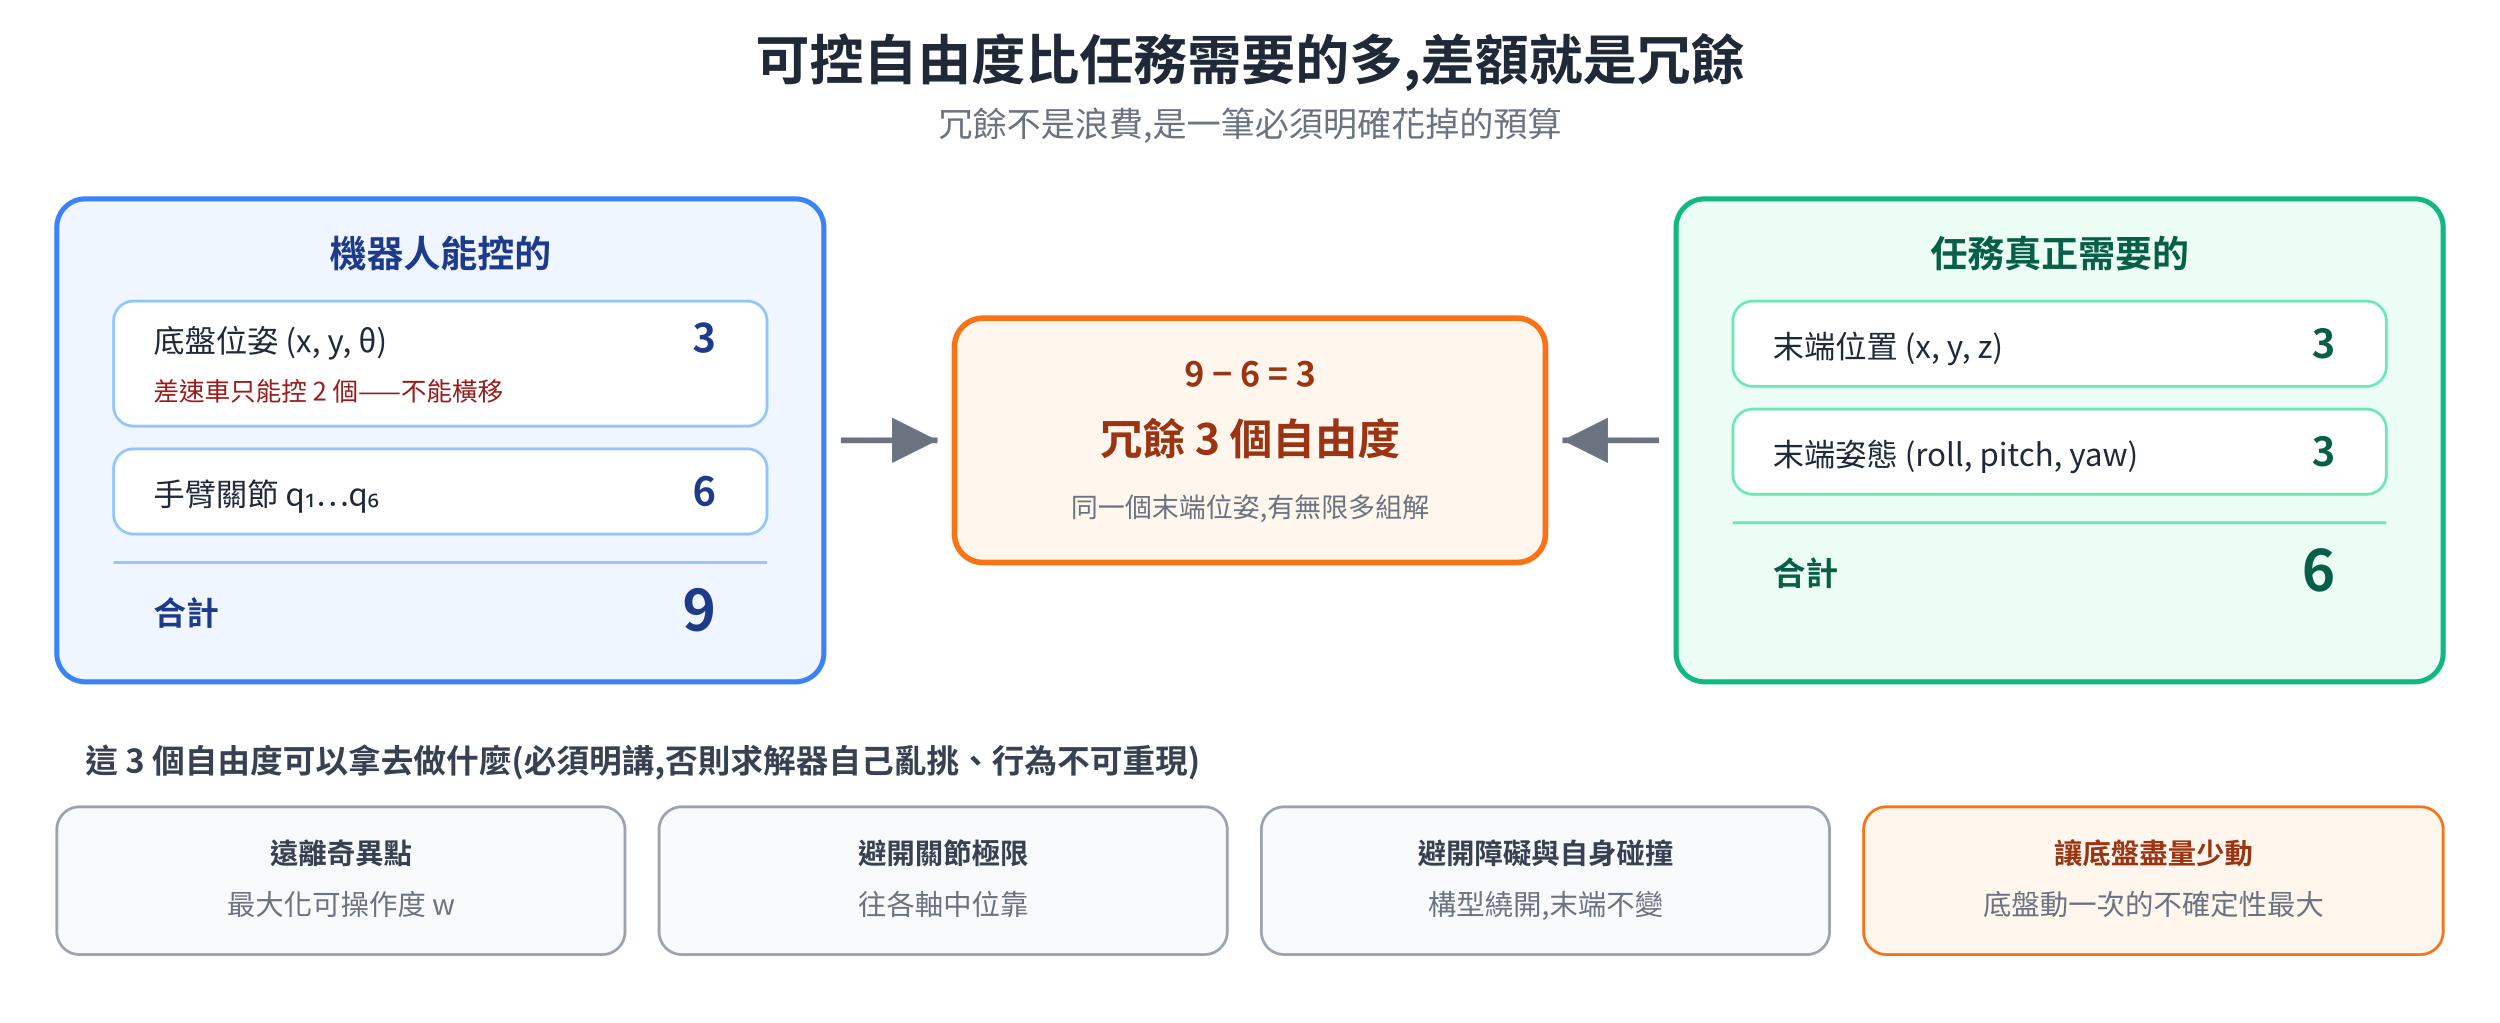
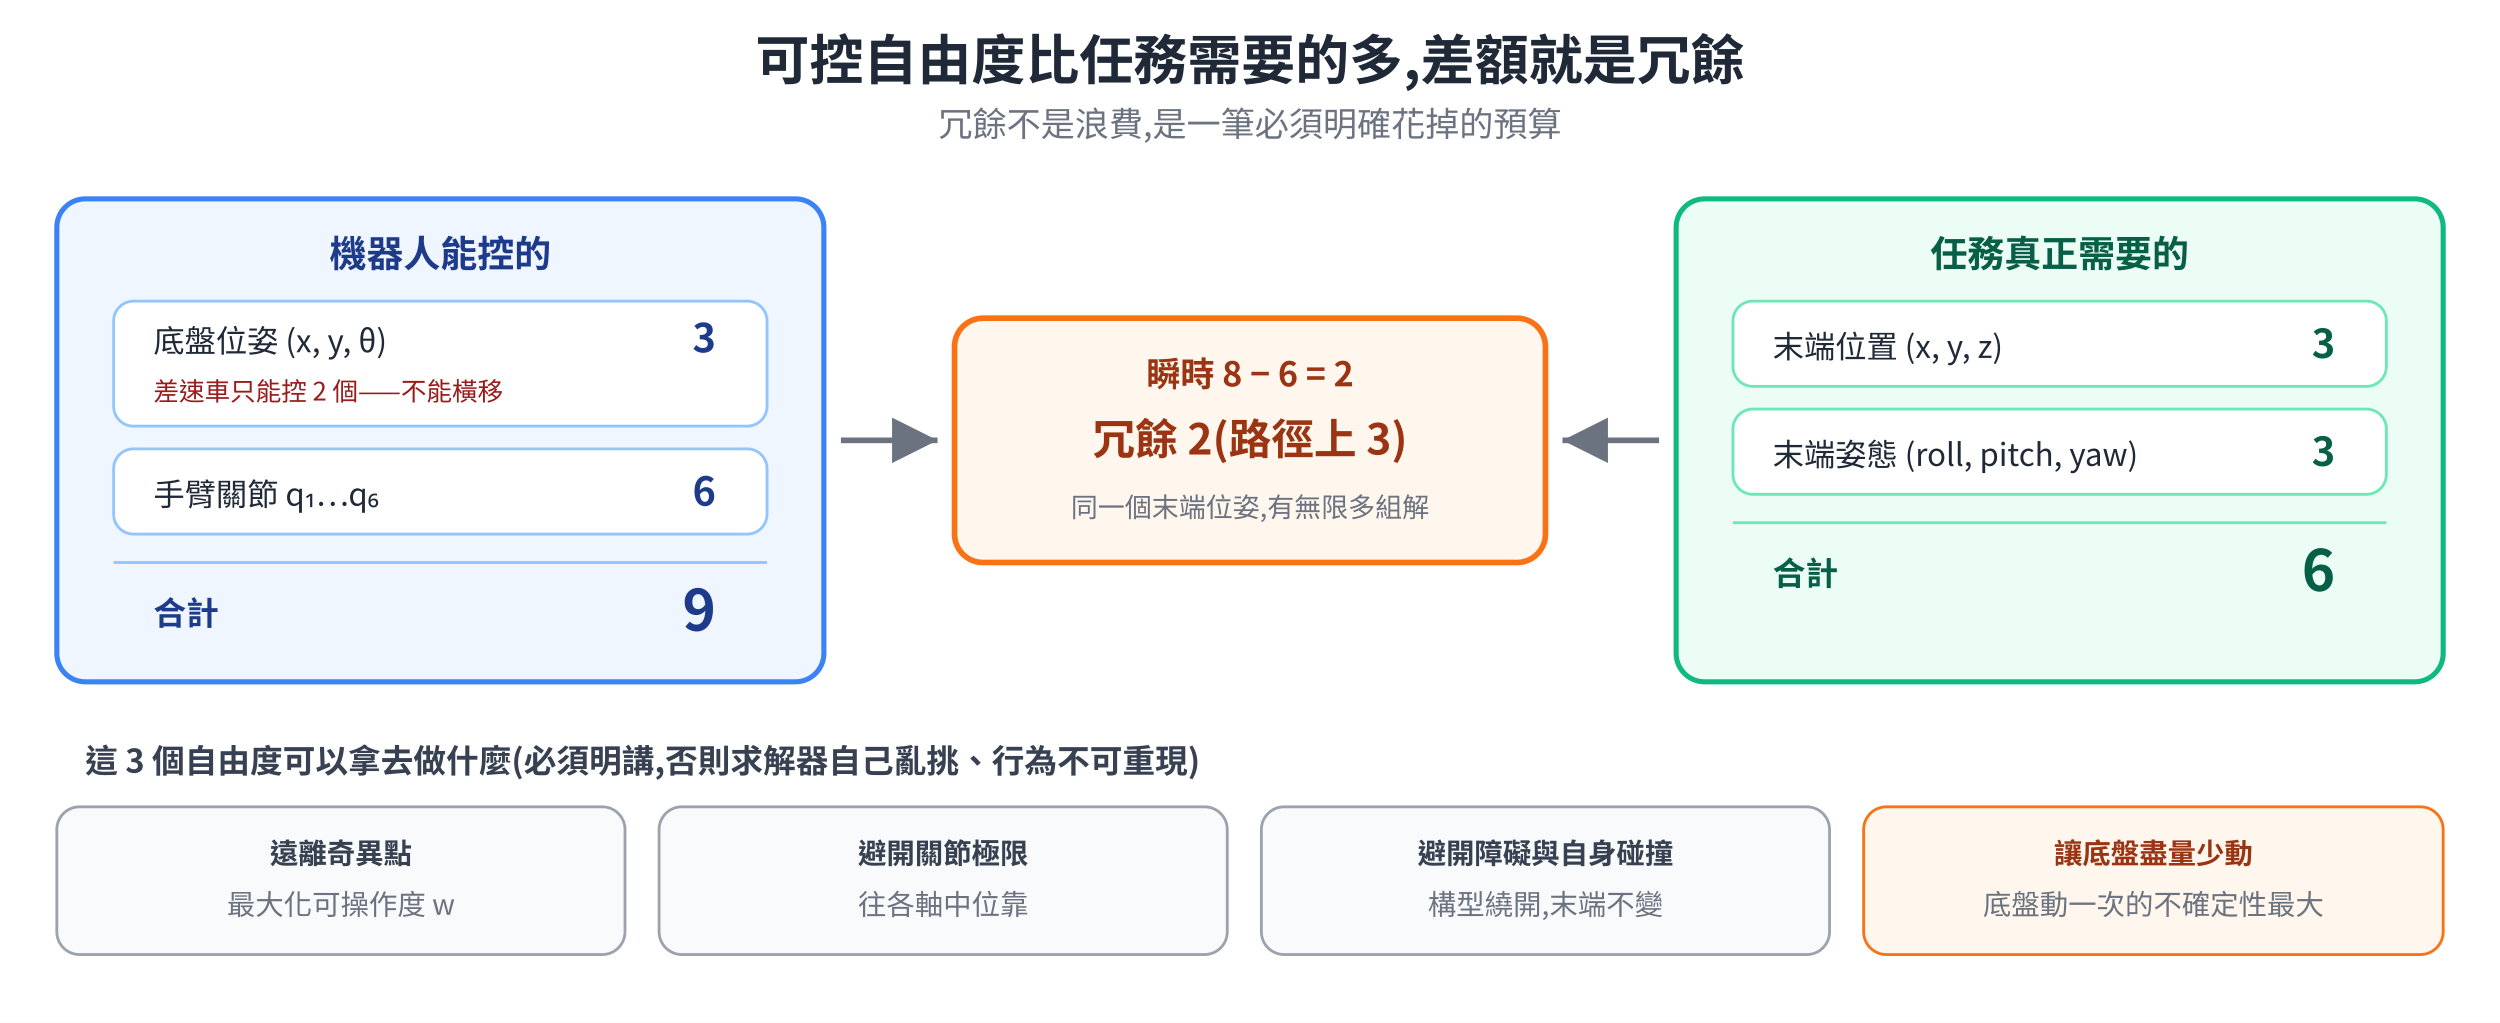
<svg xmlns="http://www.w3.org/2000/svg" viewBox="0 0 880 360" font-family="'Noto Sans CJK TC','PingFang TC','Microsoft JhengHei',sans-serif">
  <defs>
    <marker id="mrA" markerWidth="10" markerHeight="10" refX="8" refY="4" orient="auto">
      <path d="M0,0 L8,4 L0,8 Z" fill="#6B7280" />
    </marker>
  </defs>
  <rect width="880" height="360" fill="#ffffff" />
  <text x="440" y="28" text-anchor="middle" font-size="19" font-weight="700" fill="#1F2937">可控自由度比任務需要的多,差額就是冗餘</text>
  <text x="440" y="48" text-anchor="middle" font-size="12" fill="#6B7280">冗餘不是浪費,是一筆必須明確花掉的預算</text>
  <rect x="20" y="70" width="270" height="170" rx="10" fill="#EFF6FF" stroke="#3B82F6" stroke-width="1.8" />
  <text x="155" y="94" text-anchor="middle" font-size="13" font-weight="700" fill="#1E3A8A">機器人能控的</text>
  <rect x="40" y="106" width="230" height="44" rx="7" fill="#ffffff" stroke="#93C5FD" />
  <text x="54" y="124" font-size="11" fill="#1F2937">底盤位姿 (x, y, θ)</text>
  <text x="252" y="124" text-anchor="end" font-size="14" font-weight="700" fill="#1E3A8A">3</text>
  <text x="54" y="141" font-size="9" fill="#991B1B">差速車只能控 2 個——不能橫移</text>
  <rect x="40" y="158" width="230" height="30" rx="7" fill="#ffffff" stroke="#93C5FD" />
  <text x="54" y="178" font-size="11" fill="#1F2937">手臂關節 q₁…q₆</text>
  <text x="252" y="178" text-anchor="end" font-size="14" font-weight="700" fill="#1E3A8A">6</text>
  <line x1="40" y1="198" x2="270" y2="198" stroke="#93C5FD" />
  <text x="54" y="220" font-size="11.5" font-weight="700" fill="#1E3A8A">合計</text>
  <text x="252" y="222" text-anchor="end" font-size="20" font-weight="700" fill="#1E3A8A">9</text>
  <rect x="590" y="70" width="270" height="170" rx="10" fill="#ECFDF5" stroke="#10B981" stroke-width="1.8" />
  <text x="725" y="94" text-anchor="middle" font-size="13" font-weight="700" fill="#065F46">任務真正需要的</text>
  <rect x="610" y="106" width="230" height="30" rx="7" fill="#ffffff" stroke="#6EE7B7" />
  <text x="624" y="126" font-size="11" fill="#1F2937">末端位置 (x, y, z)</text>
  <text x="822" y="126" text-anchor="end" font-size="14" font-weight="700" fill="#065F46">3</text>
  <rect x="610" y="144" width="230" height="30" rx="7" fill="#ffffff" stroke="#6EE7B7" />
  <text x="624" y="164" font-size="11" fill="#1F2937">末端姿態 (roll, pitch, yaw)</text>
  <text x="822" y="164" text-anchor="end" font-size="14" font-weight="700" fill="#065F46">3</text>
  <line x1="610" y1="184" x2="840" y2="184" stroke="#6EE7B7" />
  <text x="624" y="206" font-size="11.5" font-weight="700" fill="#065F46">合計</text>
  <text x="822" y="208" text-anchor="end" font-size="20" font-weight="700" fill="#065F46">6</text>
  <line x1="296" y1="155" x2="330" y2="155" stroke="#6B7280" stroke-width="2" marker-end="url(#mrA)" />
  <line x1="584" y1="155" x2="550" y2="155" stroke="#6B7280" stroke-width="2" marker-end="url(#mrA)" />
  <rect x="336" y="112" width="208" height="86" rx="10" fill="#FFF7ED" stroke="#F97316" stroke-width="2" />
-   <text x="440" y="136" text-anchor="middle" font-size="12" font-weight="700" fill="#9A3412">9 − 6 = 3</text>
-   <text x="440" y="160" text-anchor="middle" font-size="15" font-weight="700" fill="#9A3412">冗餘 3 個自由度</text>
+   <text x="440" y="136" text-anchor="middle" font-size="12" font-weight="700" fill="#9A3412">瞬時 8 − 6 = 2</text>
+   <text x="440" y="160" text-anchor="middle" font-size="15" font-weight="700" fill="#9A3412">冗餘 2(路徑上 3)</text>
  <text x="440" y="182" text-anchor="middle" font-size="9.5" fill="#6B7280">同一個末端位姿,有無限多組解</text>
  <text x="30" y="272" font-size="11.5" font-weight="700" fill="#374151">這 3 個自由度可以拿去做什麼(必須明講,否則求解器自己亂挑、行為不可重現)</text>
  <g font-size="10">
    <rect x="20" y="284" width="200" height="52" rx="8" fill="#F9FAFB" stroke="#9CA3AF" />
    <text x="120" y="304" text-anchor="middle" font-weight="700" fill="#374151">遠離奇異點</text>
    <text x="120" y="322" text-anchor="middle" fill="#6B7280">最大化可操作度 w</text>
    <rect x="232" y="284" width="200" height="52" rx="8" fill="#F9FAFB" stroke="#9CA3AF" />
    <text x="332" y="304" text-anchor="middle" font-weight="700" fill="#374151">避開關節極限</text>
    <text x="332" y="322" text-anchor="middle" fill="#6B7280">往各軸中位靠</text>
    <rect x="444" y="284" width="200" height="52" rx="8" fill="#F9FAFB" stroke="#9CA3AF" />
    <text x="544" y="304" text-anchor="middle" font-weight="700" fill="#374151">避開障礙與自身碰撞</text>
    <text x="544" y="322" text-anchor="middle" fill="#6B7280">構型繞開,末端不變</text>
    <rect x="656" y="284" width="204" height="52" rx="8" fill="#FFF7ED" stroke="#F97316" />
    <text x="758" y="304" text-anchor="middle" font-weight="700" fill="#9A3412">讓底盤盡量少動</text>
    <text x="758" y="322" text-anchor="middle" fill="#6B7280">底盤動一次的不確定性最大</text>
  </g>
</svg>
